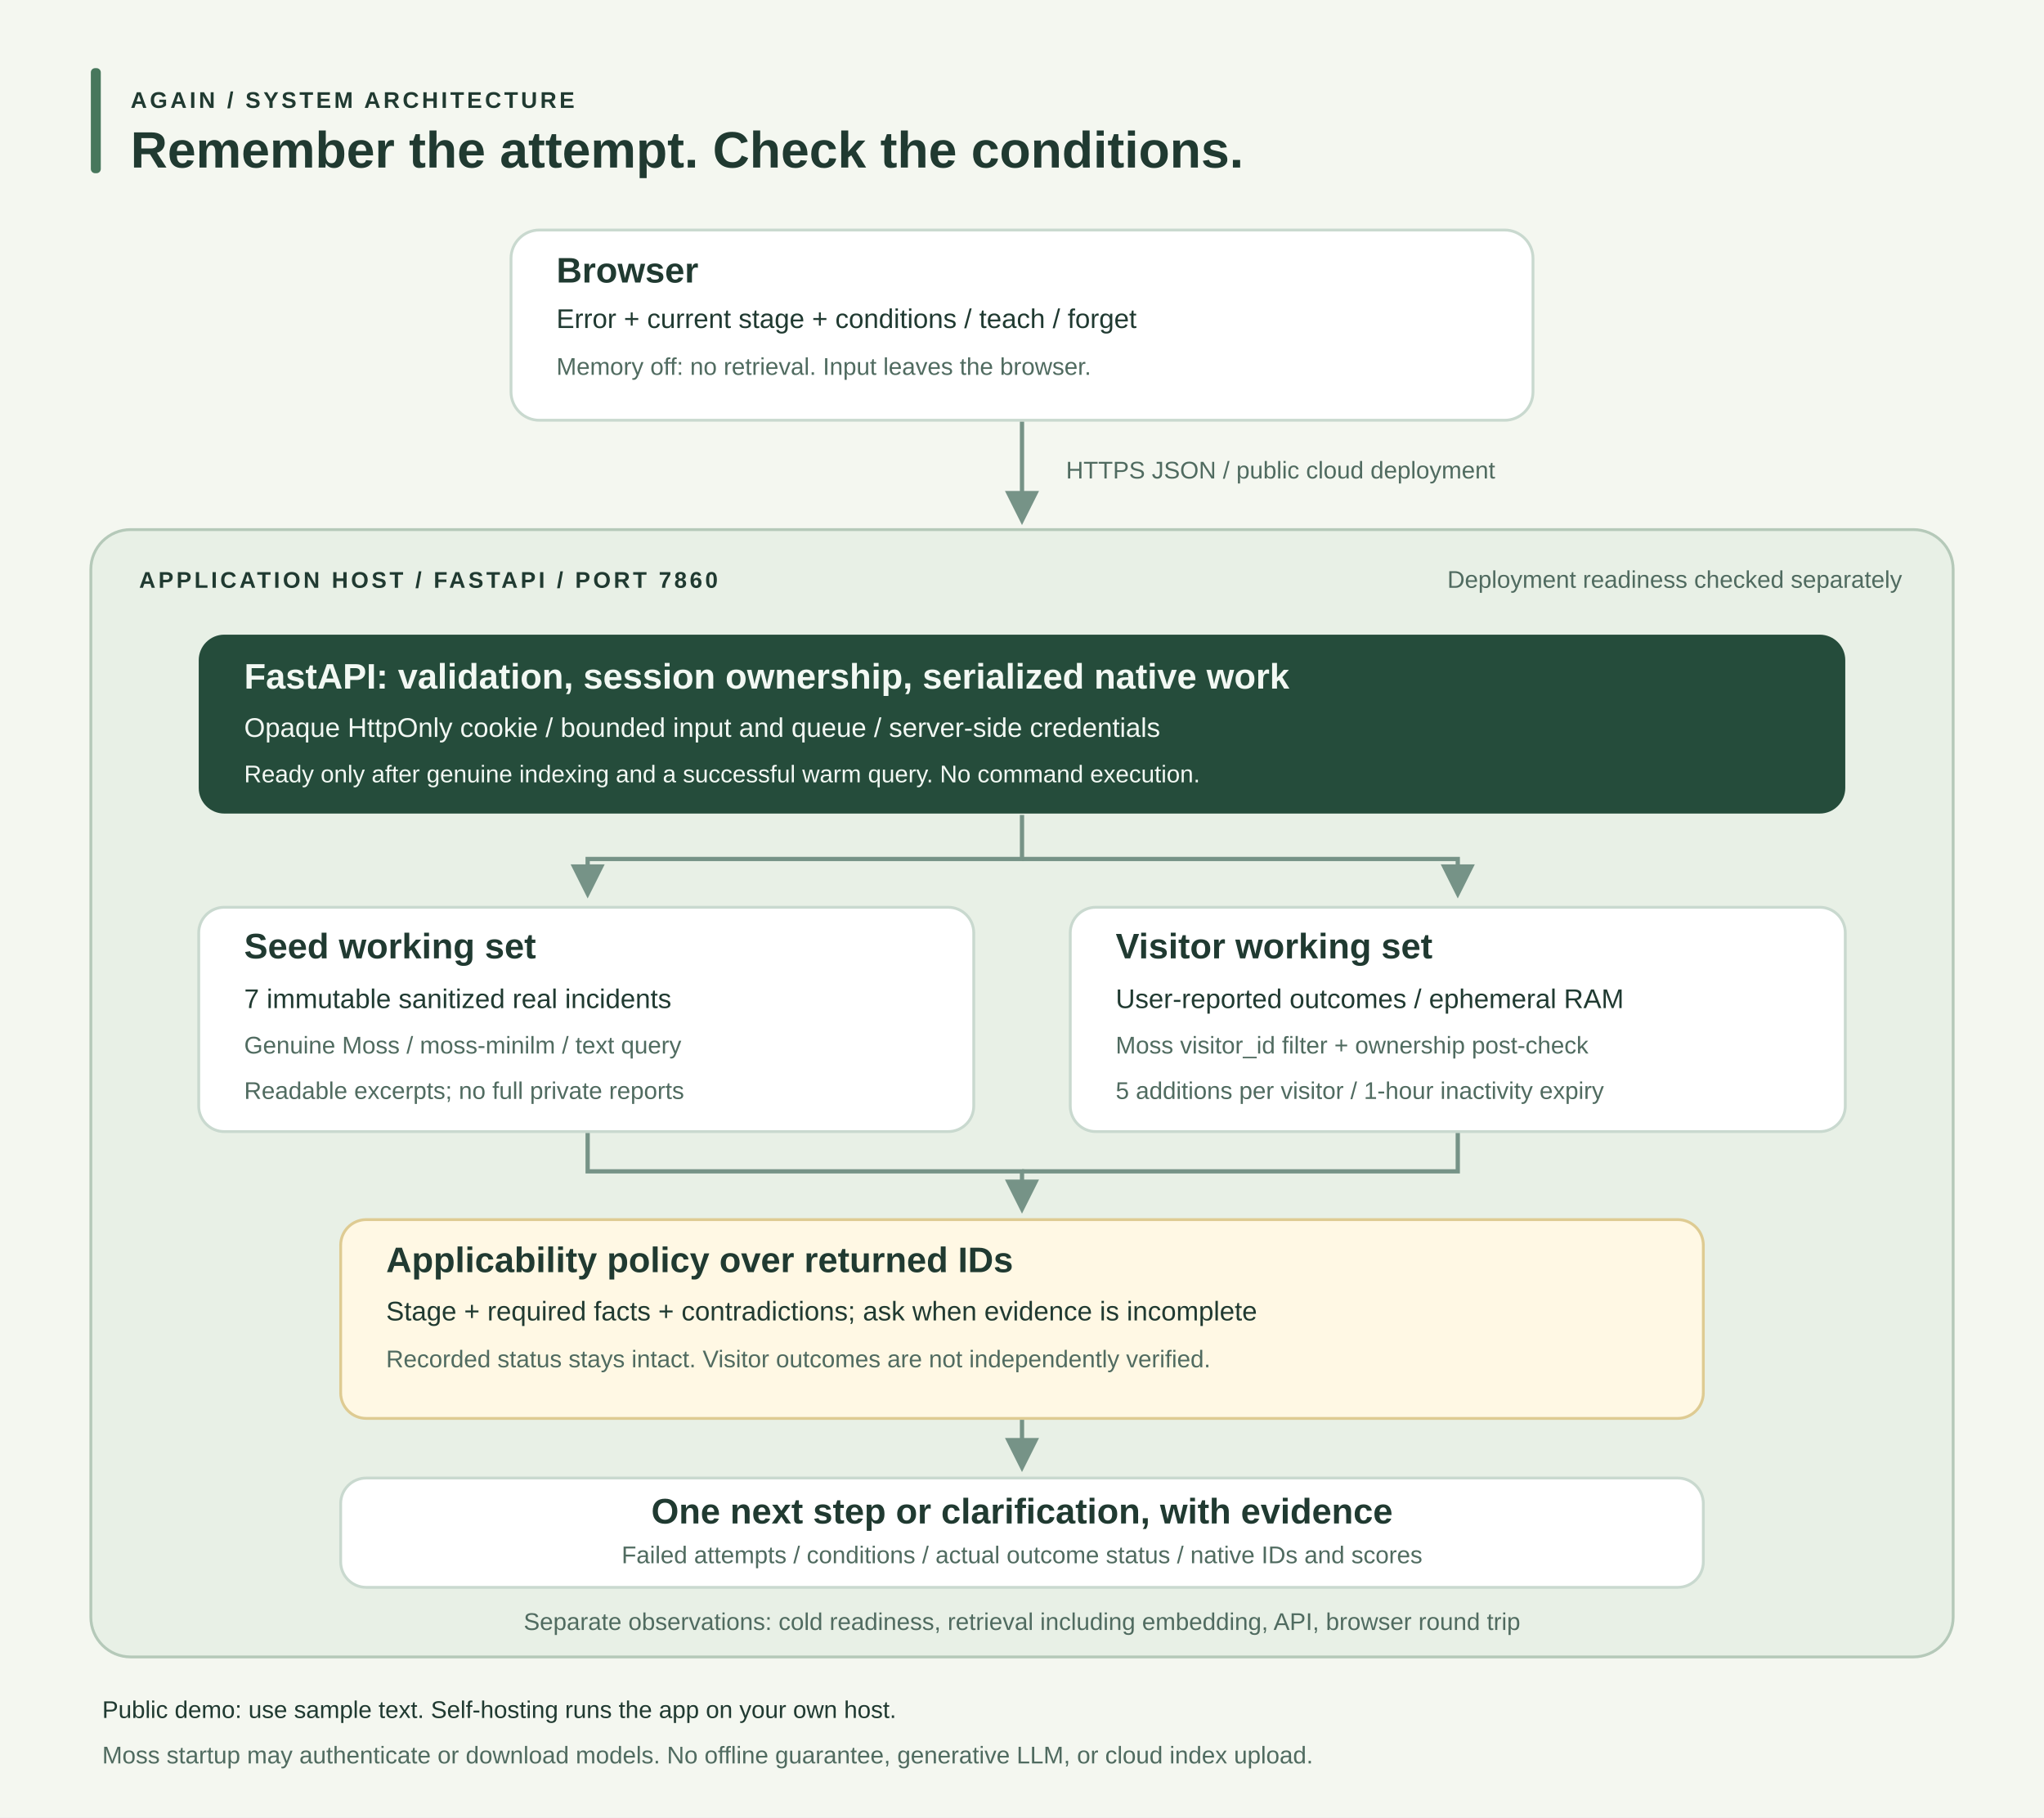
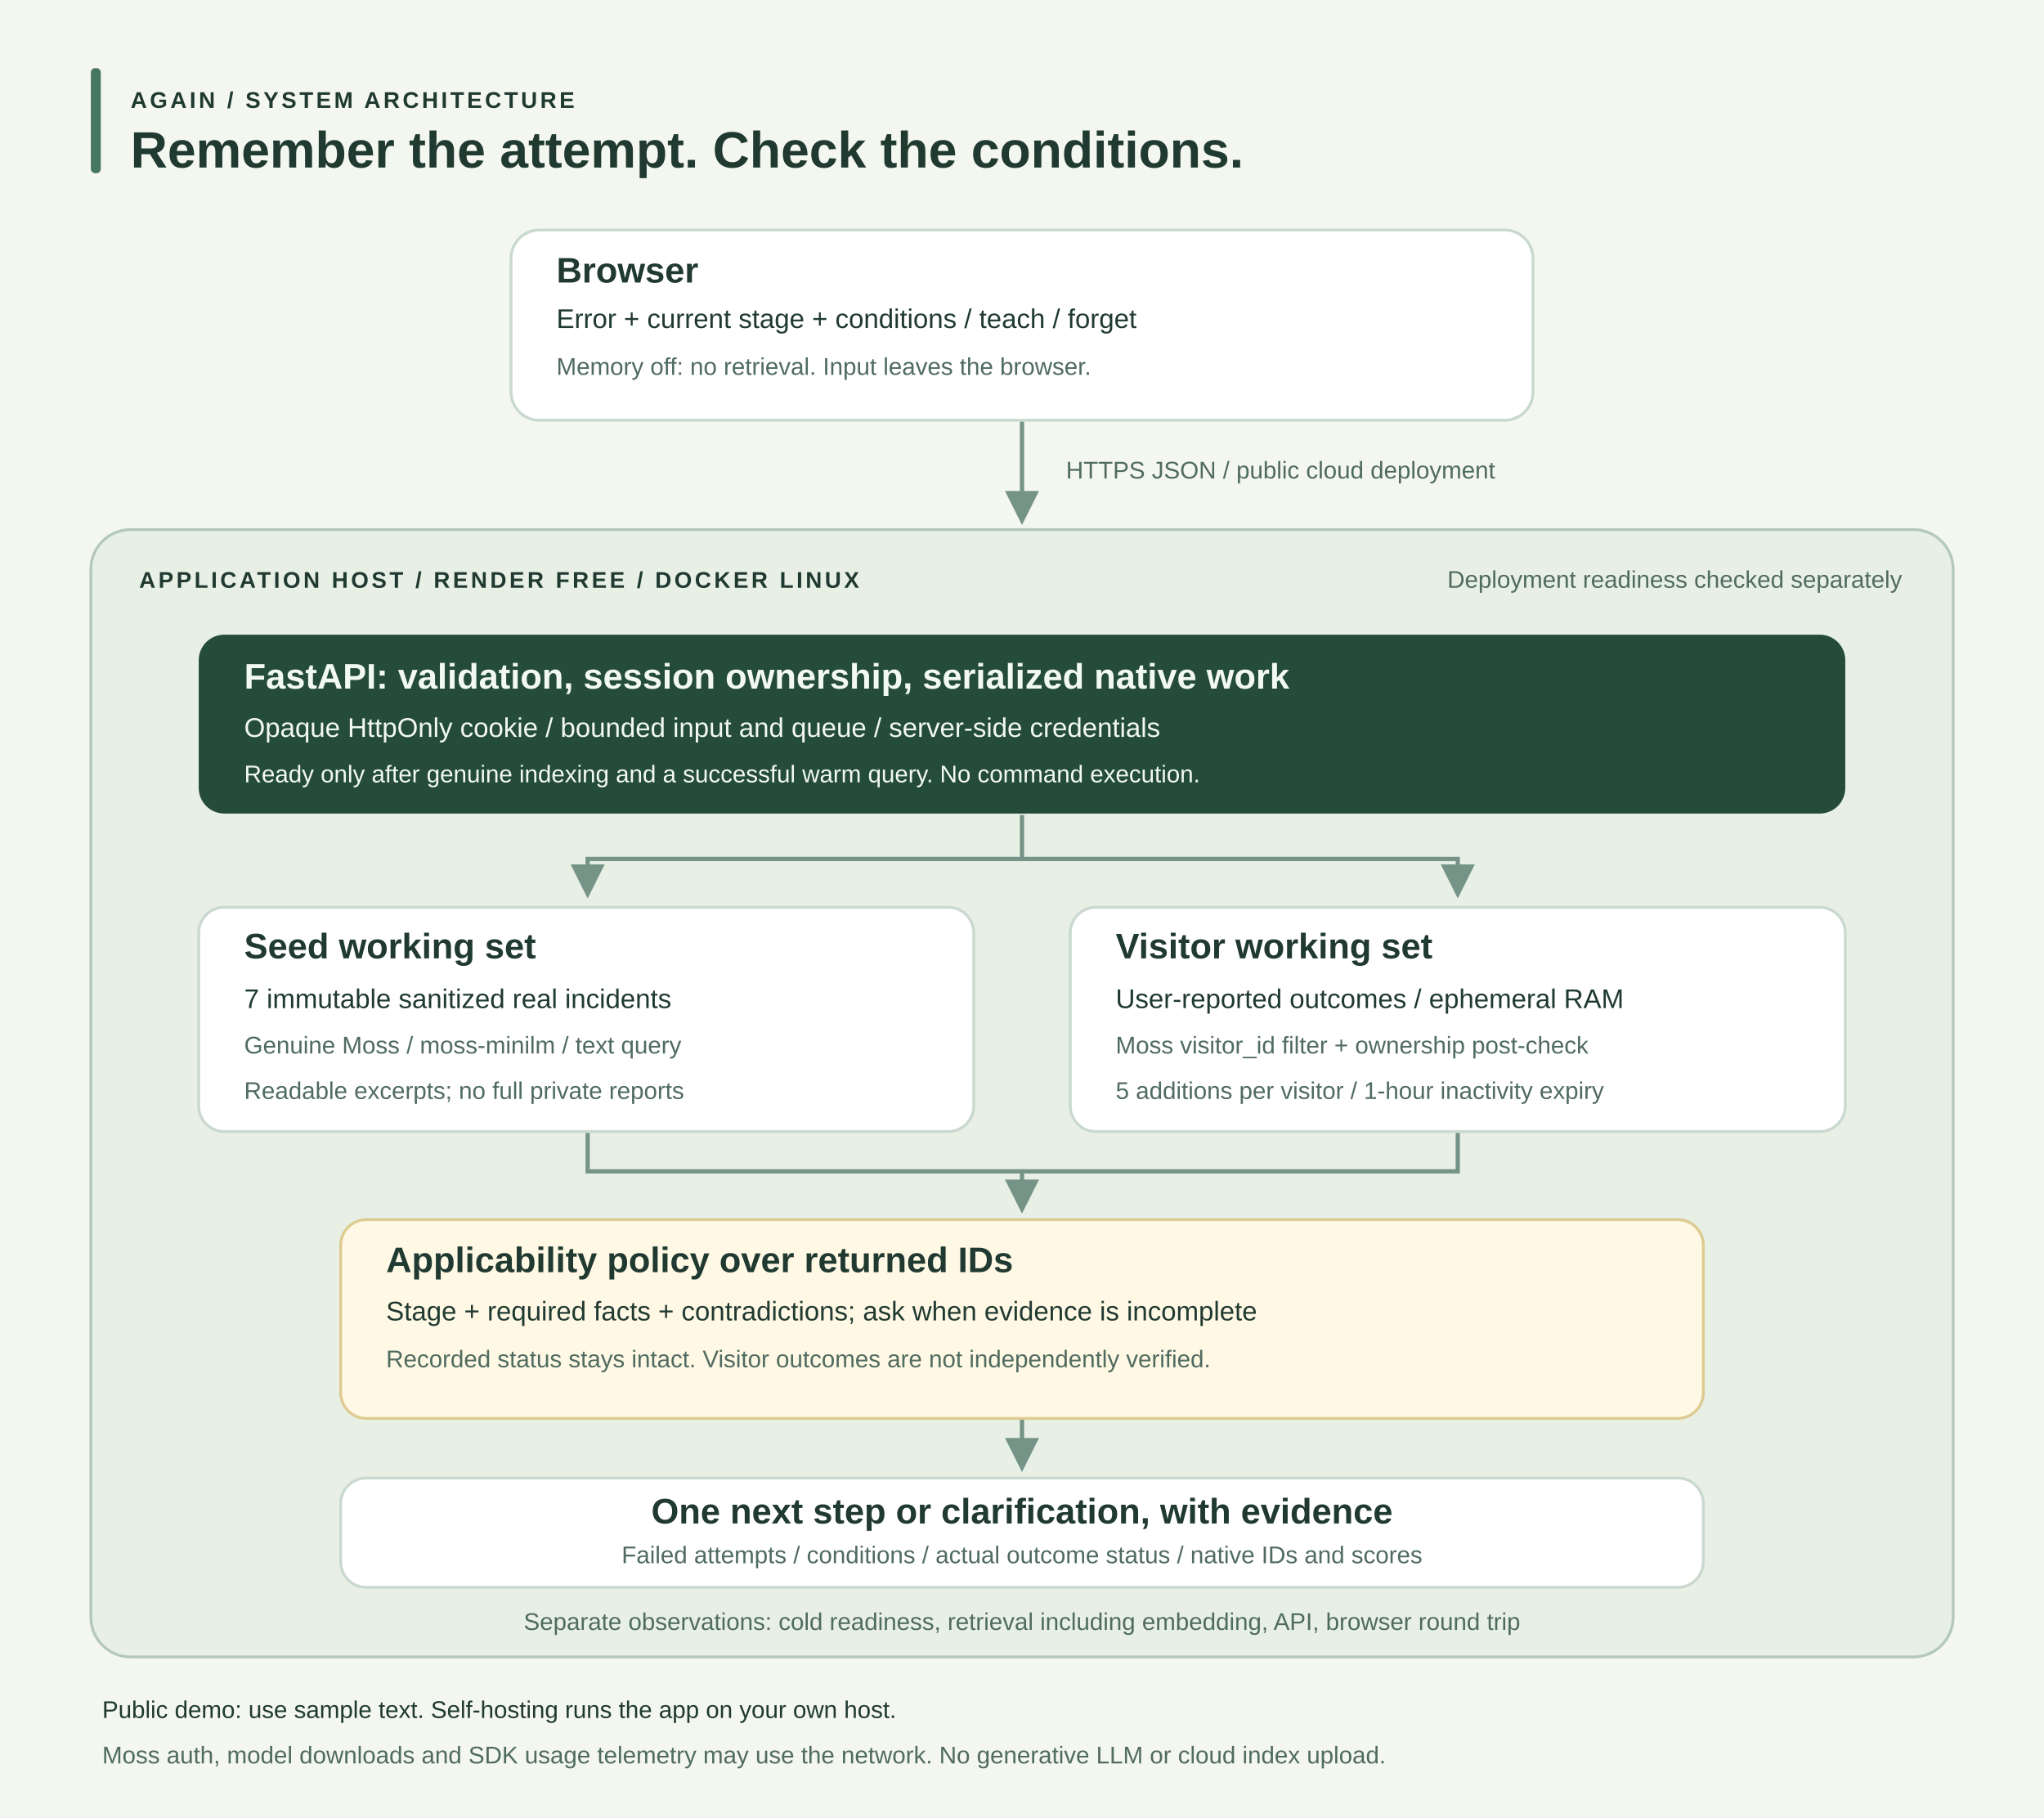
<svg xmlns="http://www.w3.org/2000/svg" width="1440" height="1280" viewBox="0 0 1440 1280" role="img" aria-labelledby="title description">
  <defs>
    <marker id="arrow" viewBox="0 0 10 10" refX="8" refY="5" markerWidth="8" markerHeight="8" orient="auto-start-reverse">
      <path d="M 0 0 L 10 5 L 0 10 z" fill="#769387" />
    </marker>
    <style>
text{font-family:Segoe UI,Arial,sans-serif;fill:#203a31} .muted{fill:#506b60} .white{fill:#f2f8f3} .label{font-size:16px;font-weight:700;letter-spacing:2px} .heading{font-size:25px;font-weight:700} .body{font-size:19px} .small{font-size:17px} .flow{fill:none;stroke:#769387;stroke-width:3;marker-end:url(#arrow)} .card{fill:#fff;stroke:#c9d9cf;stroke-width:2}
</style>
  </defs>
  <rect width="1440" height="1280" fill="#f4f7f0" />
  <rect x="64" y="48" width="7" height="74" rx="3" fill="#47775c" />
  <text x="92" y="76" class="label">AGAIN / SYSTEM ARCHITECTURE</text>
  <text x="92" y="118" font-size="36" font-weight="700">Remember the attempt. Check the conditions.</text>
  <rect x="360" y="162" width="720" height="134" rx="20" class="card" />
  <text x="392" y="199" class="heading">Browser</text>
  <text x="392" y="231" class="body">Error + current stage + conditions / teach / forget</text>
  <text x="392" y="264" class="small muted">Memory off: no retrieval. Input leaves the browser.</text>
  <path d="M720 297 V365" class="flow" />
  <text x="751" y="337" class="small muted">HTTPS JSON / public cloud deployment</text>
  <rect x="64" y="373" width="1312" height="794" rx="28" fill="#e8f0e6" stroke="#b5c9b9" stroke-width="2" />
-   <text x="98" y="414" class="label">APPLICATION HOST / FASTAPI / PORT 7860</text>
+   <text x="98" y="414" class="label">APPLICATION HOST / RENDER FREE / DOCKER LINUX</text>
  <text x="1340" y="414" text-anchor="end" class="small muted">Deployment readiness checked separately</text>
  <rect x="140" y="447" width="1160" height="126" rx="18" fill="#254c3b" />
  <text x="172" y="485" class="heading white">FastAPI: validation, session ownership, serialized native work</text>
  <text x="172" y="519" class="body white">Opaque HttpOnly cookie / bounded input and queue / server-side credentials</text>
  <text x="172" y="551" class="small white">Ready only after genuine indexing and a successful warm query. No command execution.</text>
  <path d="M720 574 V605 H414 V628" class="flow" />
  <path d="M720 605 H1027 V628" class="flow" />
  <rect x="140" y="639" width="546" height="158" rx="18" class="card" />
  <text x="172" y="675" class="heading">Seed working set</text>
  <text x="172" y="710" class="body">7 immutable sanitized real incidents</text>
  <text x="172" y="742" class="small muted">Genuine Moss / moss-minilm / text query</text>
  <text x="172" y="774" class="small muted">Readable excerpts; no full private reports</text>
  <rect x="754" y="639" width="546" height="158" rx="18" class="card" />
  <text x="786" y="675" class="heading">Visitor working set</text>
  <text x="786" y="710" class="body">User-reported outcomes / ephemeral RAM</text>
  <text x="786" y="742" class="small muted">Moss visitor_id filter + ownership post-check</text>
  <text x="786" y="774" class="small muted">5 additions per visitor / 1-hour inactivity expiry</text>
  <path d="M414 798 V825 H720 V850" class="flow" />
  <path d="M1027 798 V825 H720" fill="none" stroke="#769387" stroke-width="3" />
  <rect x="240" y="859" width="960" height="140" rx="18" fill="#fff8e4" stroke="#decb92" stroke-width="2" />
  <text x="272" y="896" class="heading">Applicability policy over returned IDs</text>
  <text x="272" y="930" class="body">Stage + required facts + contradictions; ask when evidence is incomplete</text>
  <text x="272" y="963" class="small muted">Recorded status stays intact. Visitor outcomes are not independently verified.</text>
  <path d="M720 1000 V1032" class="flow" />
  <rect x="240" y="1041" width="960" height="77" rx="18" class="card" />
  <text x="720" y="1073" text-anchor="middle" class="heading">One next step or clarification, with evidence</text>
  <text x="720" y="1101" text-anchor="middle" class="small muted">Failed attempts / conditions / actual outcome status / native IDs and scores</text>
  <text x="720" y="1148" text-anchor="middle" class="small muted">Separate observations: cold readiness, retrieval including embedding, API, browser round trip</text>
  <text x="72" y="1210" class="small">Public demo: use sample text. Self-hosting runs the app on your own host.</text>
-   <text x="72" y="1242" class="small muted">Moss startup may authenticate or download models. No offline guarantee, generative LLM, or cloud index upload.</text>
+   <text x="72" y="1242" class="small muted">Moss auth, model downloads and SDK usage telemetry may use the network. No generative LLM or cloud index upload.</text>
</svg>
